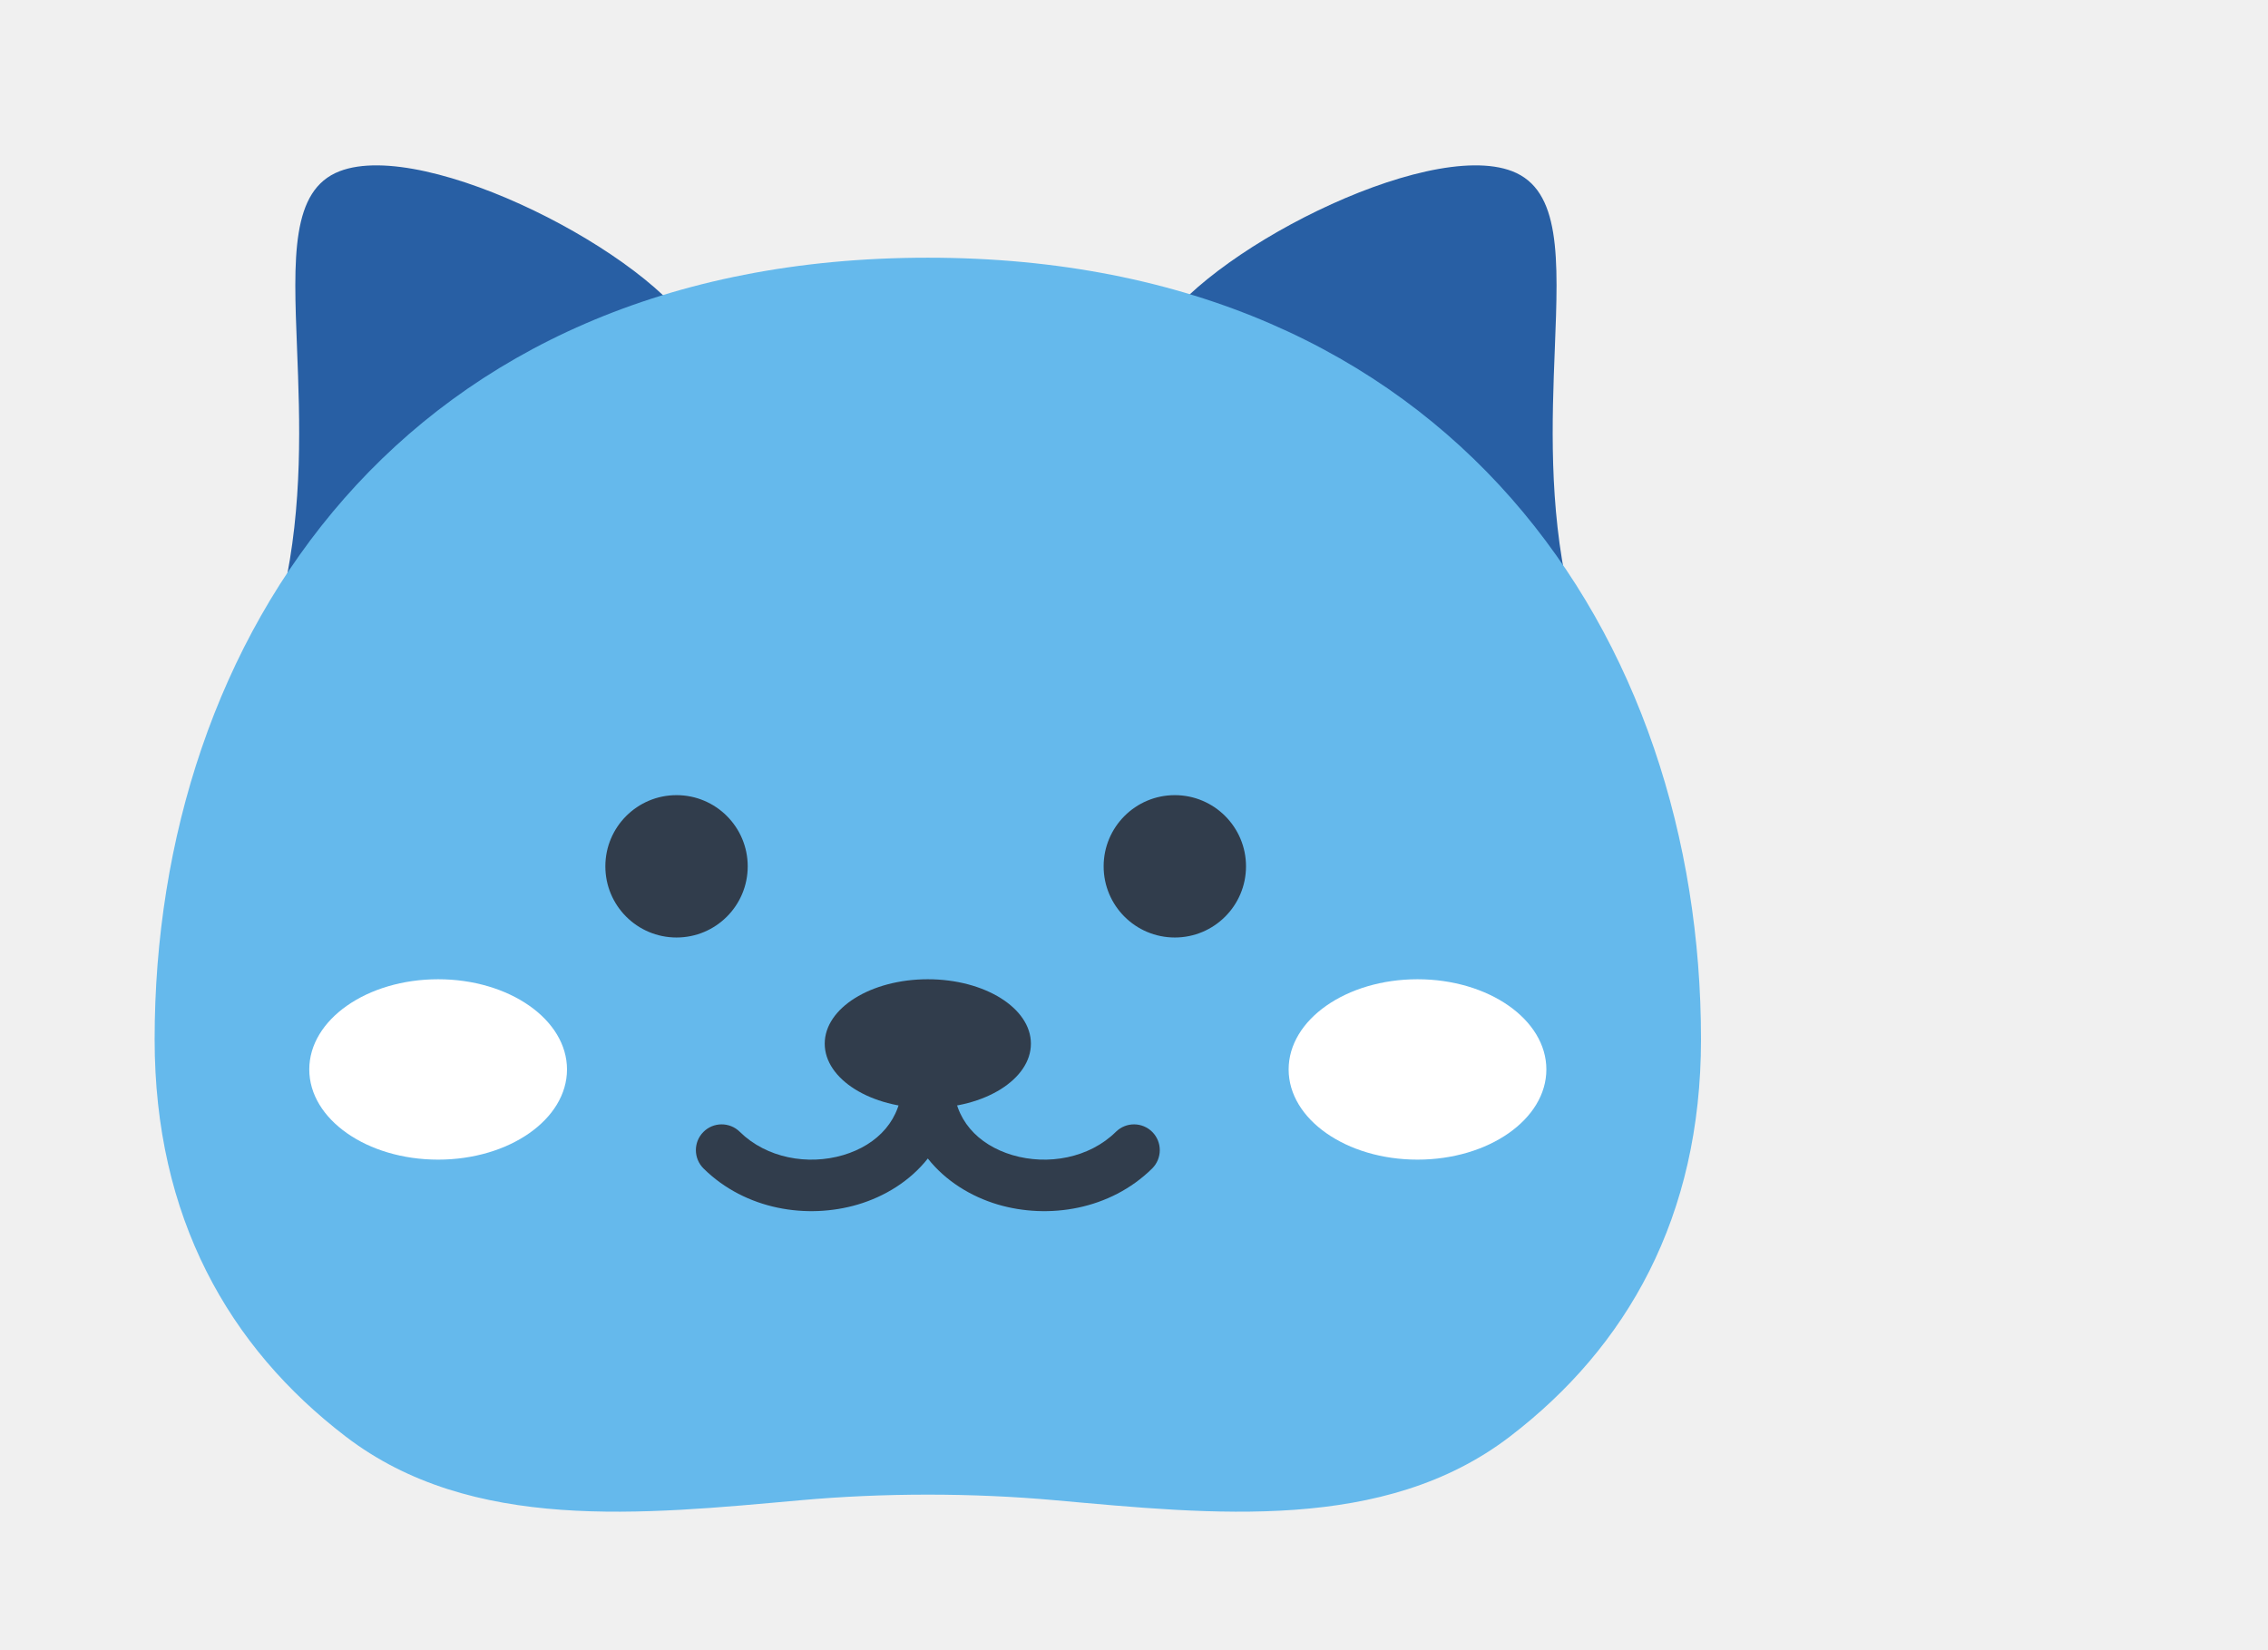
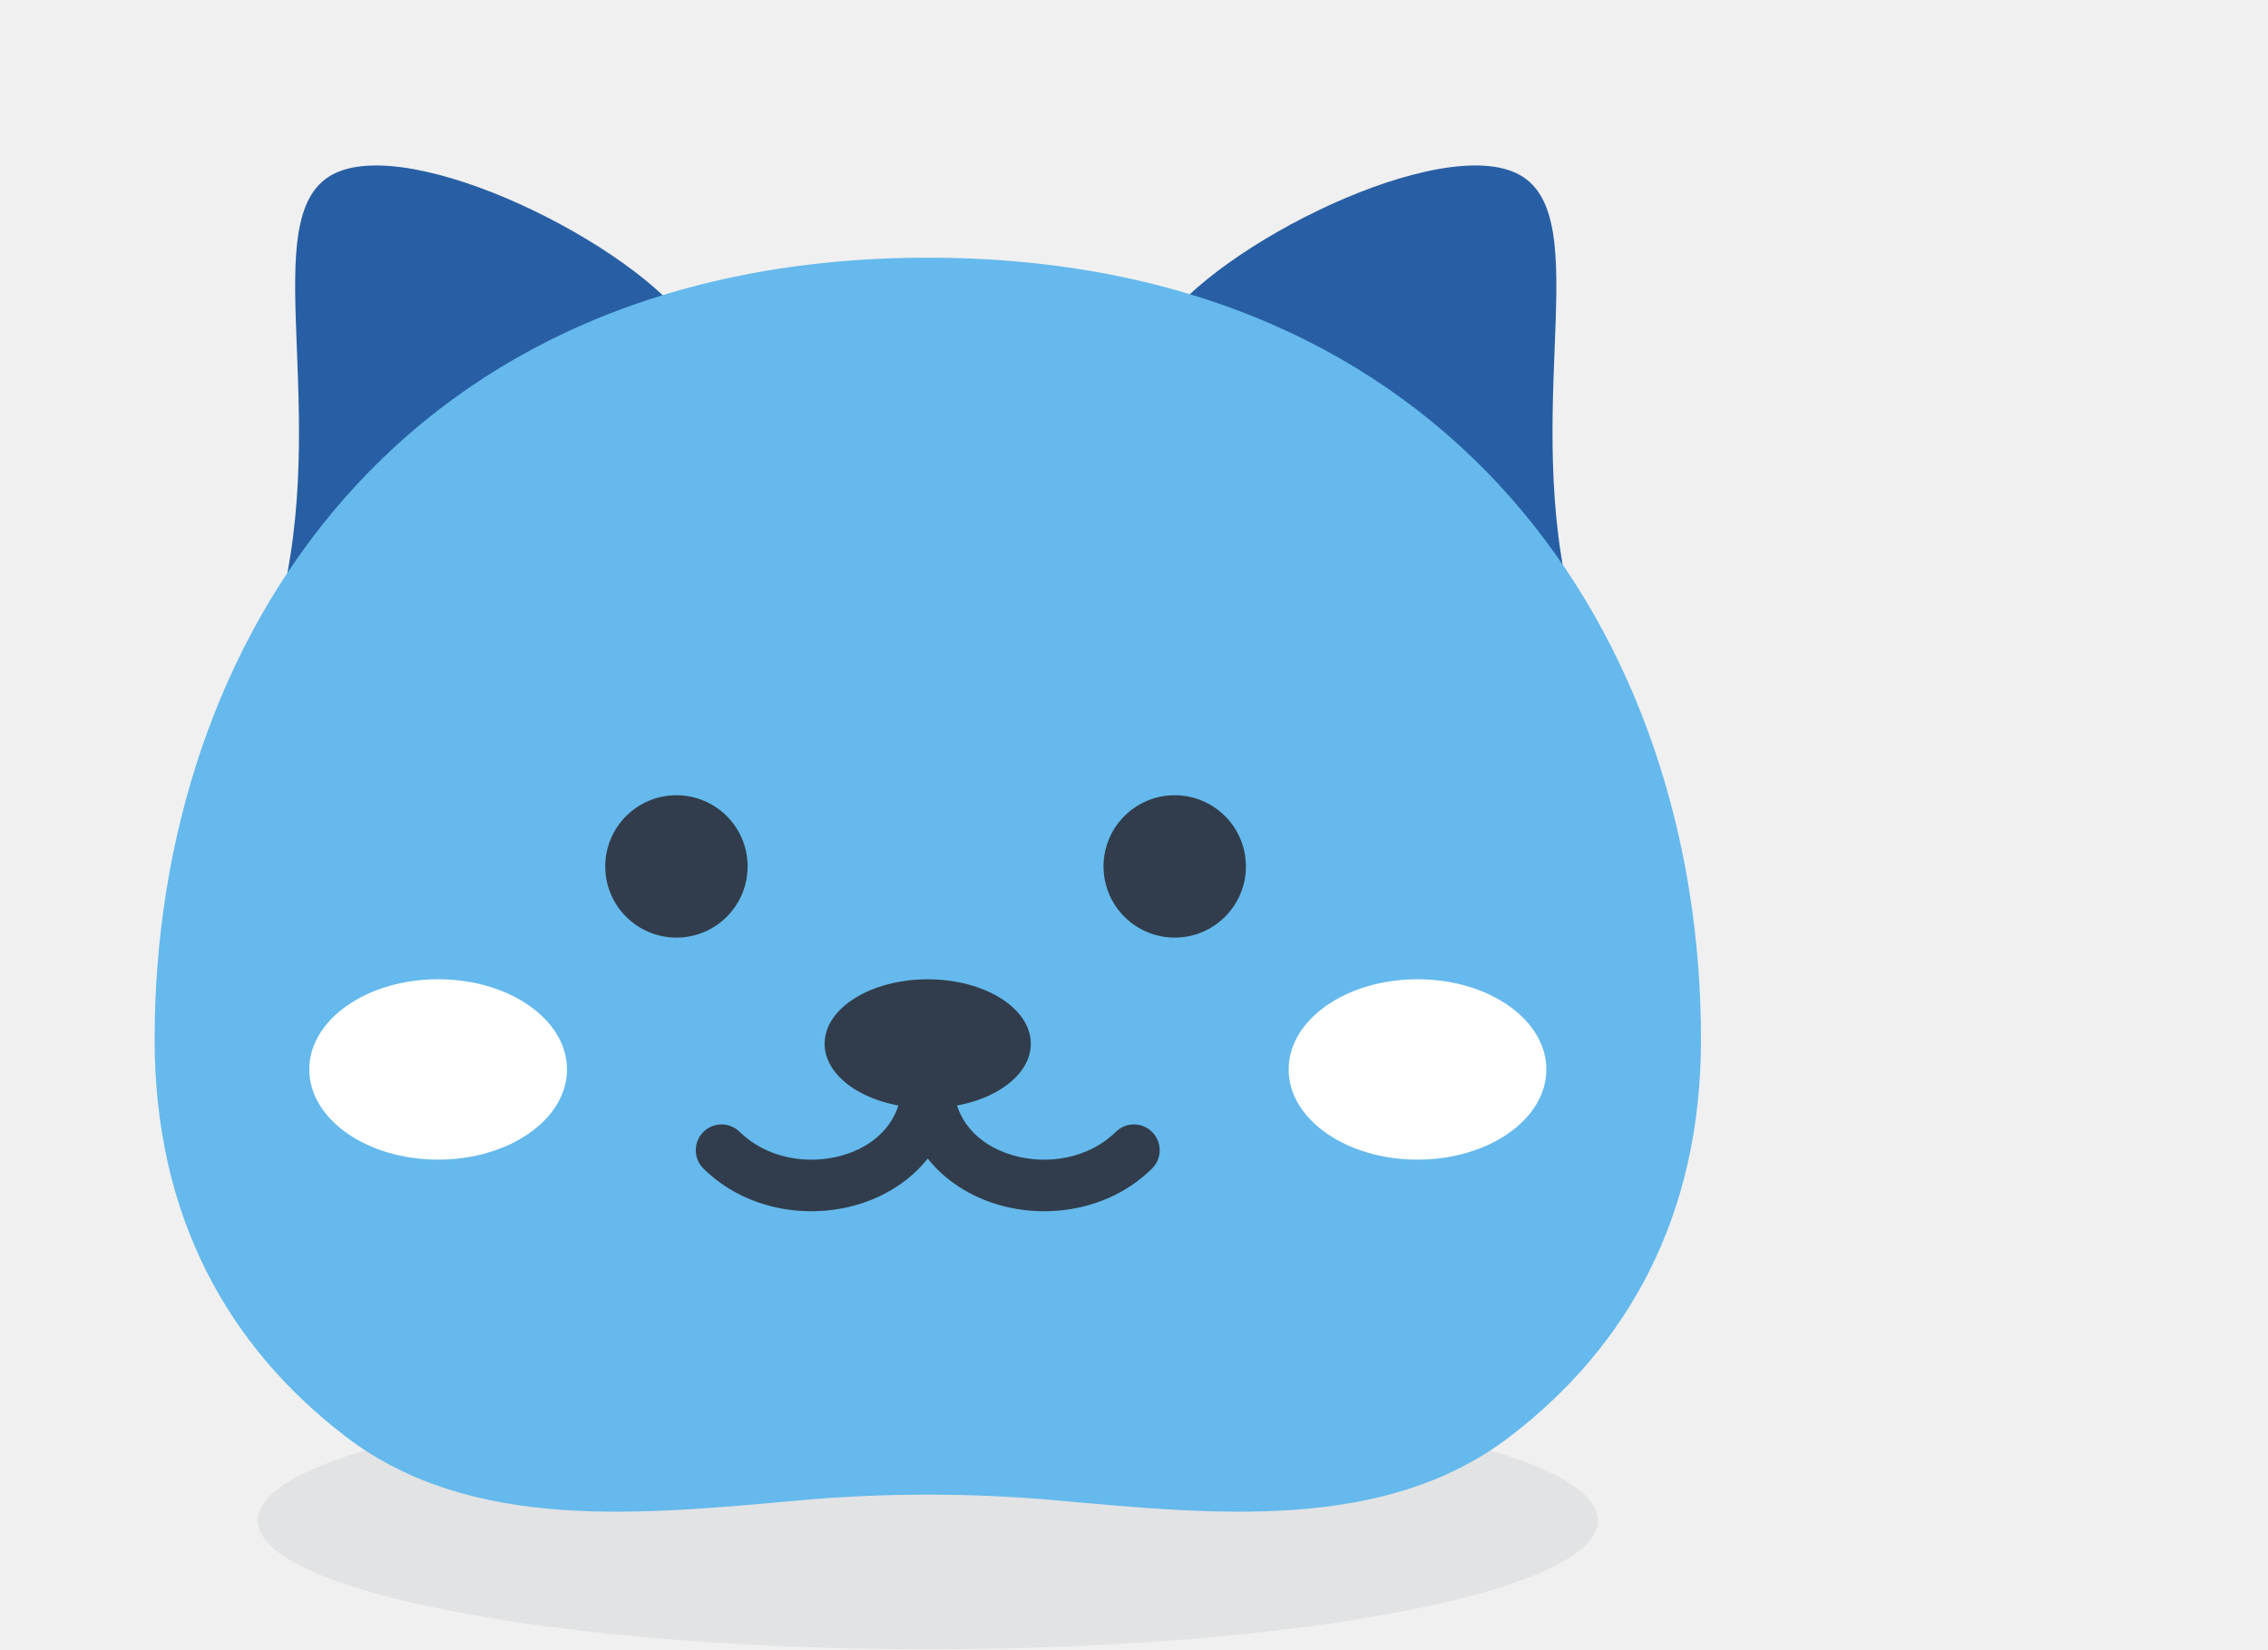
<svg xmlns="http://www.w3.org/2000/svg" width="44" height="32" viewBox="0 0 44 32" fill="none">
-   <path fill-rule="evenodd" clip-rule="evenodd" d="M13.5 6.5C12.653 4.944 8.272 2.674 6.589 3.322C5.642 3.687 5.693 4.997 5.763 6.77C5.817 8.144 5.881 9.795 5.5 11.5C4.844 14.434 9.829 9.864 12.927 7.025C13.126 6.842 13.318 6.666 13.5 6.5ZM22.427 6.5C23.274 4.944 27.655 2.674 29.337 3.322C30.285 3.688 30.234 4.998 30.164 6.77C30.11 8.144 30.045 9.795 30.427 11.5C31.083 14.434 26.098 9.864 23 7.025C22.8 6.842 22.609 6.666 22.427 6.5Z" fill="#285FA4" />
-   <path d="M20.474 29.109C23.532 29.383 26.852 29.74 29.291 27.874C31.562 26.137 33 23.616 33 20.166C33 12.388 28.179 5 18 5C7.821 5 3 12.388 3 20.166C3 23.616 4.438 26.137 6.709 27.874C9.148 29.74 12.468 29.383 15.526 29.109C16.325 29.037 17.153 29 18 29C18.847 29 19.675 29.037 20.474 29.109Z" fill="#65B9EC" />
+   <ellipse cx="18" cy="29.5" rx="13" ry="2.5" fill="#ACB1B6" fill-opacity="0.2" />
+   <path d="M6.586 3.324C8.268 2.676 12.649 4.946 13.497 6.502C10.492 9.246 4.799 14.625 5.497 11.502C6.37 7.598 4.904 3.973 6.586 3.324ZM22.423 6.502C23.271 4.946 27.652 2.676 29.334 3.324C31.016 3.973 29.55 7.598 30.423 11.502C31.121 14.625 25.427 9.246 22.423 6.502Z" fill="#285FA4" />
+   <path d="M20.474 29.109C23.532 29.383 26.852 29.74 29.291 27.875C31.562 26.137 33 23.617 33 20.167C33 12.389 28.179 5 18 5C7.821 5 3 12.389 3 20.167C3 23.617 4.438 26.137 6.709 27.875C9.148 29.74 12.468 29.383 15.526 29.109C16.325 29.038 17.153 29 18 29C18.847 29 19.675 29.038 20.474 29.109Z" fill="#65B9EC" />
  <ellipse cx="27.5" cy="20.75" rx="2.5" ry="1.75" fill="white" />
  <ellipse cx="8.5" cy="20.75" rx="2.5" ry="1.75" fill="white" />
-   <path d="M13.125 18.19C13.888 18.19 14.506 17.572 14.506 16.809C14.506 16.047 13.888 15.428 13.125 15.428C12.362 15.428 11.744 16.047 11.744 16.809C11.744 17.572 12.362 18.19 13.125 18.19Z" fill="#313D4C" />
-   <path d="M24.173 16.809C24.173 17.572 23.554 18.19 22.792 18.19C22.029 18.19 21.411 17.572 21.411 16.809C21.411 16.047 22.029 15.428 22.792 15.428C23.554 15.428 24.173 16.047 24.173 16.809Z" fill="#313D4C" />
-   <path d="M18 21.5C19.105 21.5 20 20.94 20 20.25C20 19.56 19.105 19 18 19C16.896 19 16 19.56 16 20.25C16 20.94 16.896 21.5 18 21.5Z" fill="#313D4C" />
-   <path d="M18.5 21C18.5 20.724 18.277 20.5 18 20.5C17.724 20.5 17.5 20.724 17.5 21C17.5 21.715 17.032 22.212 16.358 22.412C15.671 22.615 14.869 22.47 14.352 21.96C14.155 21.766 13.838 21.768 13.645 21.964C13.45 22.161 13.453 22.477 13.649 22.672C14.465 23.477 15.663 23.66 16.642 23.371C17.167 23.215 17.656 22.914 18 22.478C18.345 22.914 18.834 23.215 19.358 23.371C20.338 23.66 21.535 23.477 22.352 22.672C22.548 22.477 22.55 22.161 22.356 21.964C22.162 21.768 21.846 21.766 21.649 21.96C21.132 22.47 20.329 22.615 19.642 22.412C18.969 22.212 18.5 21.715 18.5 21Z" fill="#313D4C" />
+   <path d="M13.123 18.192C13.886 18.192 14.504 17.573 14.504 16.811C14.504 16.048 13.886 15.43 13.123 15.43C12.361 15.43 11.742 16.048 11.742 16.811C11.742 17.573 12.361 18.192 13.123 18.192Z" fill="#313D4C" />
+   <path d="M24.171 16.811C24.171 17.573 23.552 18.192 22.79 18.192C22.027 18.192 21.409 17.573 21.409 16.811C21.409 16.048 22.027 15.43 22.79 15.43C23.552 15.43 24.171 16.048 24.171 16.811Z" fill="#313D4C" />
+   <path d="M17.998 21.501C19.103 21.501 19.998 20.942 19.998 20.251C19.998 19.561 19.103 19.001 17.998 19.001C16.894 19.001 15.998 19.561 15.998 20.251C15.998 20.942 16.894 21.501 17.998 21.501Z" fill="#313D4C" />
+   <path d="M18.498 21.001C18.498 20.725 18.275 20.501 17.998 20.501C17.722 20.501 17.498 20.725 17.498 21.001C17.498 21.716 17.03 22.214 16.357 22.413C15.669 22.616 14.867 22.471 14.35 21.961C14.153 21.767 13.836 21.769 13.643 21.966C13.449 22.162 13.451 22.479 13.647 22.673C14.463 23.478 15.661 23.662 16.64 23.372C17.165 23.216 17.654 22.915 17.998 22.479C18.343 22.915 18.832 23.216 19.357 23.372C20.336 23.662 21.534 23.478 22.35 22.673C22.546 22.479 22.548 22.162 22.354 21.966C22.16 21.769 21.844 21.767 21.647 21.961C21.13 22.471 20.328 22.616 19.64 22.413C18.967 22.214 18.498 21.716 18.498 21.001Z" fill="#313D4C" />
</svg>
